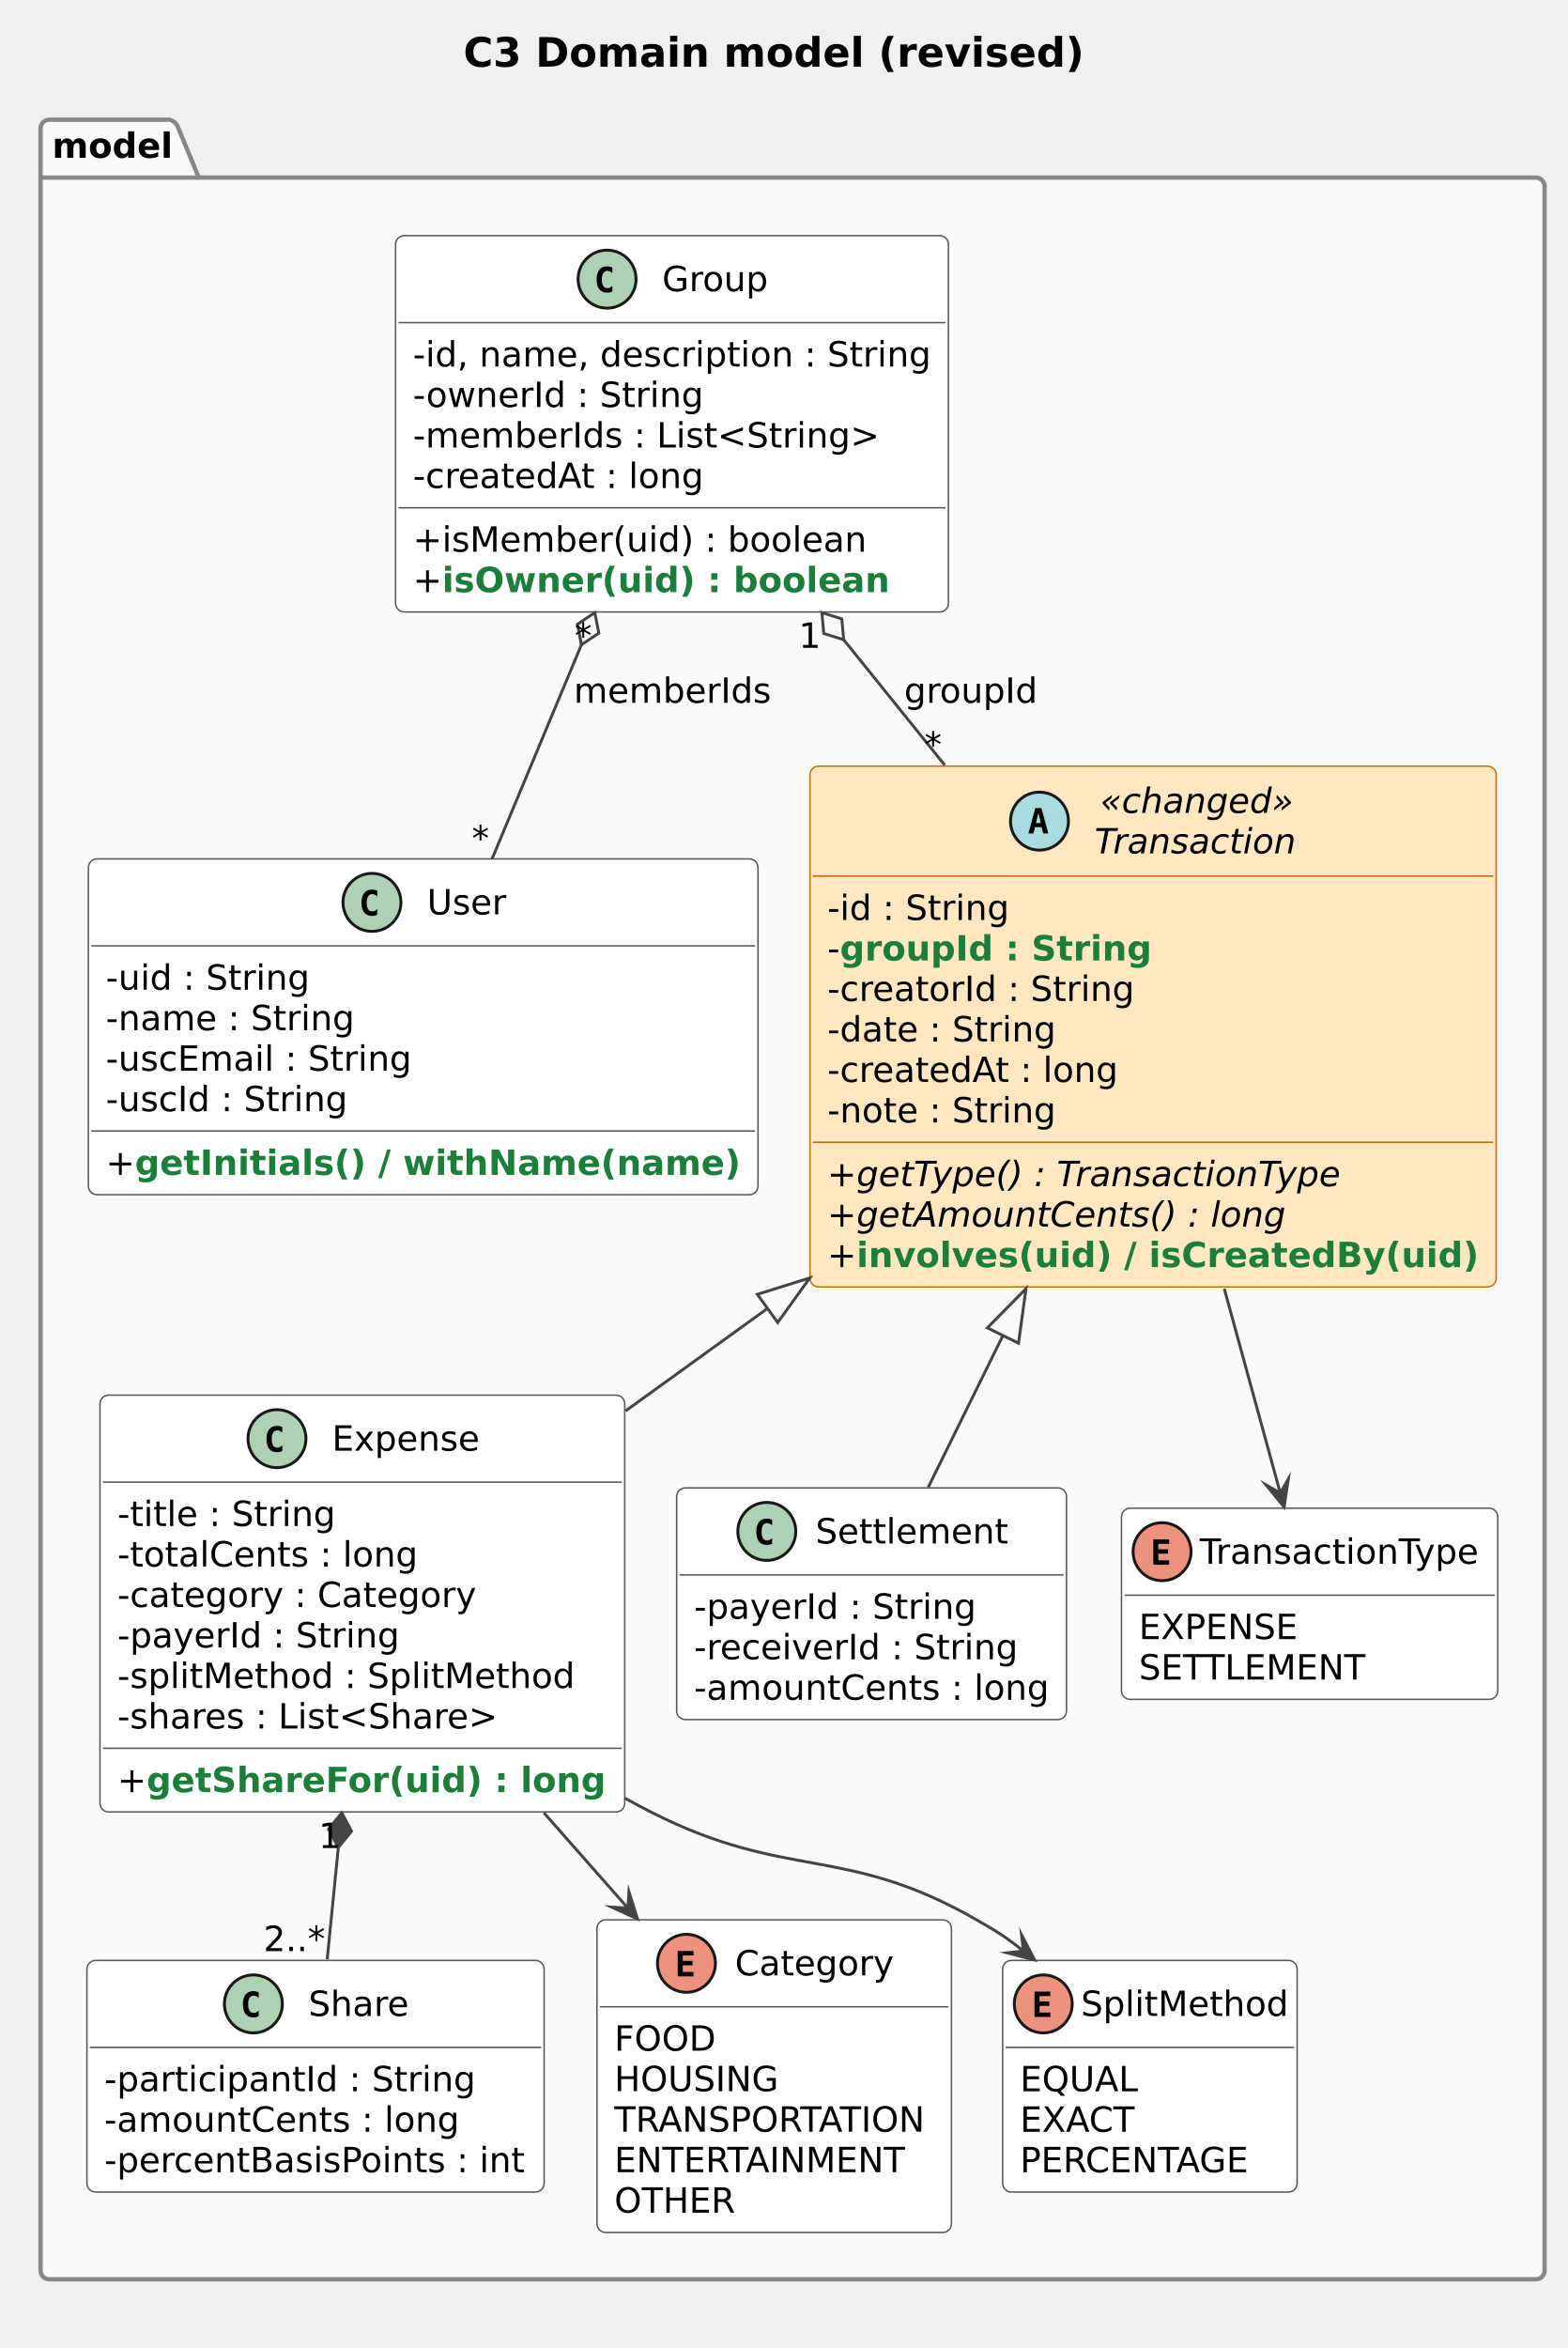
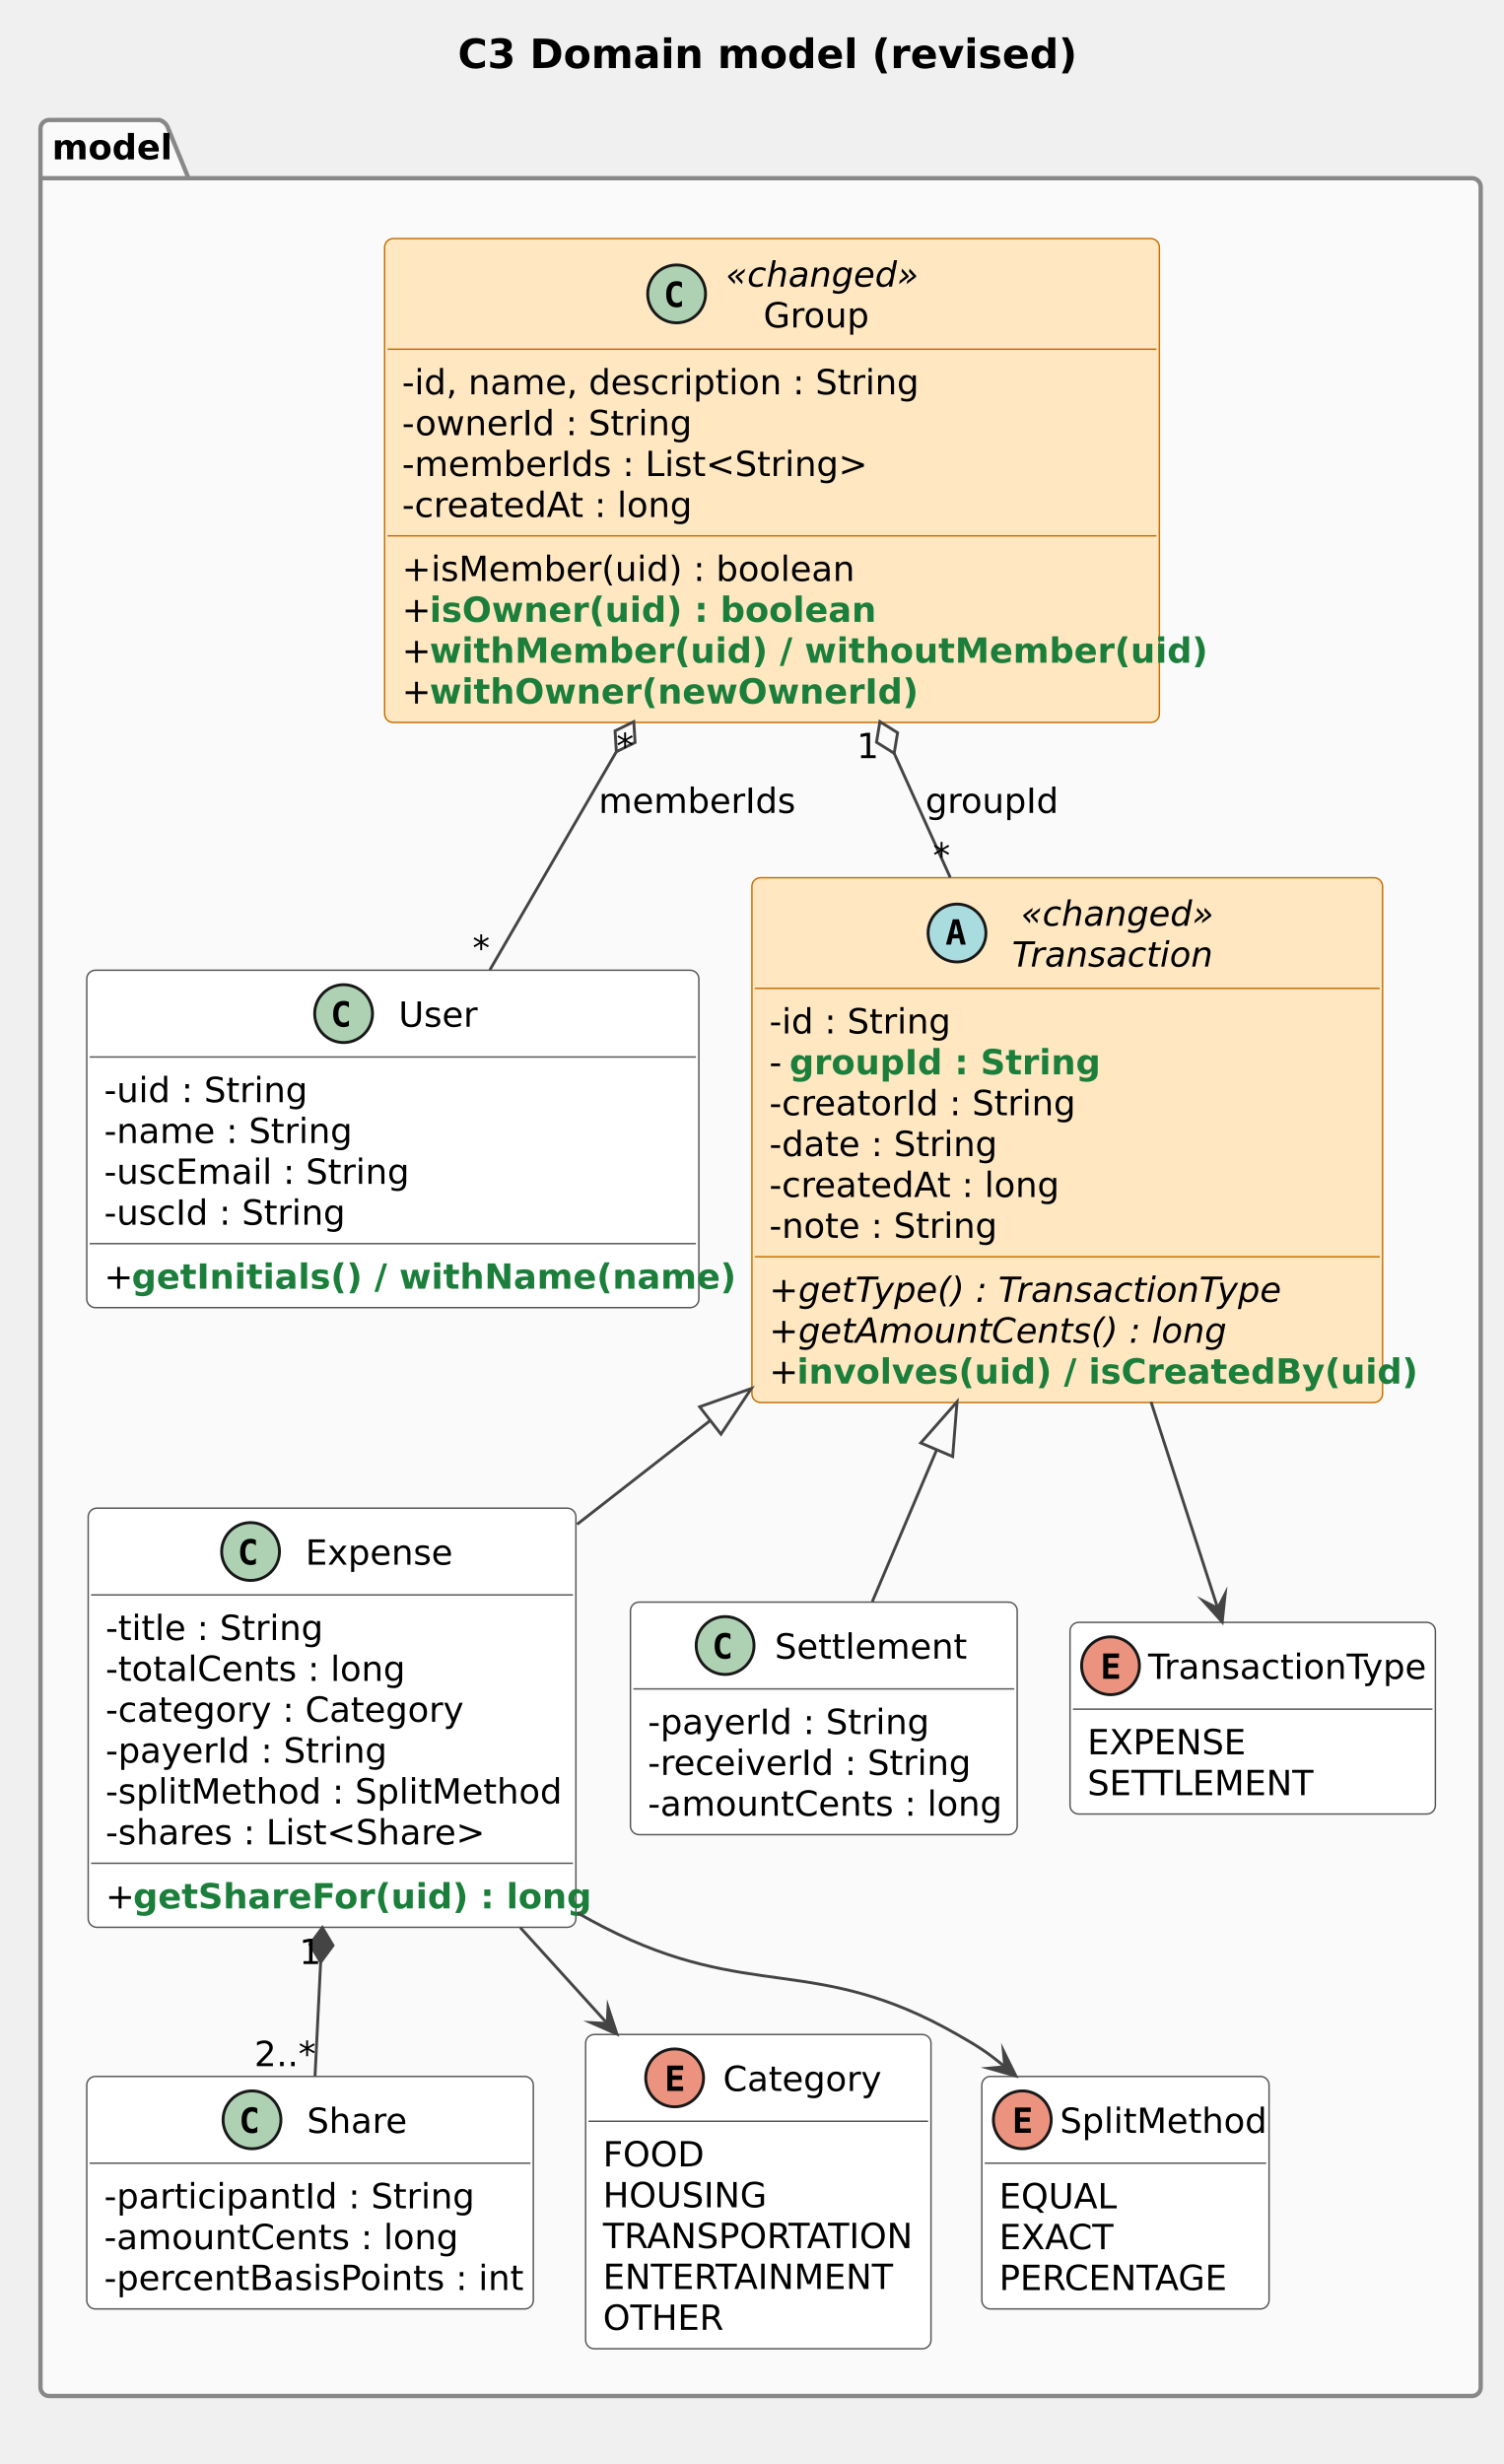
- <svg xmlns="http://www.w3.org/2000/svg" version="1.1" data-diagram-type="CLASS" style="width:541px;height:810px;background:#FFFFFF;" width="541px" height="810px" viewBox="0 0 541 810" zoomAndPan="magnify" preserveAspectRatio="none" contentStyleType="text/css">
+ <svg xmlns="http://www.w3.org/2000/svg" version="1.1" data-diagram-type="CLASS" style="width:520px;height:852px;background:#FFFFFF;" width="520px" height="852px" viewBox="0 0 520 852" zoomAndPan="magnify" preserveAspectRatio="none" contentStyleType="text/css">
  <defs />
  <g font-family="sans-serif" lengthAdjust="spacing">
    <g class="title" data-source-line="5">
-       <text x="159.915" y="22.995" fill="#000" font-size="14" textLength="214.17" font-weight="700" font-family="'DejaVu Sans'">C3 Domain model (revised)</text>
+       <text x="158.302" y="23.535" fill="#000" font-size="14" textLength="196.396" font-weight="700" font-family="'DejaVu Sans'">C3 Domain model (revised)</text>
    </g>
    <g class="cluster" data-qualified-name="model" id="ent0001" data-source-line="7">
-       <path d="M17,41.297 L58.59,41.297 A4.5,4.5 0 0 1 61.59,44.297 L68.59,61.266 L530,61.266 A3,3 0 0 1 533,64.266 L533,783.297 A3,3 0 0 1 530,786.297 L17,786.297 A3,3 0 0 1 14,783.297 L14,44.297 A3,3 0 0 1 17,41.297" style="stroke:#888;stroke-width:1.5;" fill="#FAFAFA" />
-       <line x1="14" y1="61.266" x2="68.59" y2="61.266" style="stroke:#888;stroke-width:1.5;" />
-       <text x="18" y="54.436" fill="#000" font-size="12" textLength="41.59" font-weight="700" font-family="'DejaVu Sans'">model</text>
+       <path d="M17,41.488 L55.186,41.488 A4.5,4.5 0 0 1 58.186,44.488 L65.186,61.621 L509,61.621 A3,3 0 0 1 512,64.621 L512,825.488 A3,3 0 0 1 509,828.488 L17,828.488 A3,3 0 0 1 14,825.488 L14,44.488 A3,3 0 0 1 17,41.488" style="stroke:#888;stroke-width:1.5;" fill="#FAFAFA" />
+       <line x1="14" y1="61.621" x2="65.186" y2="61.621" style="stroke:#888;stroke-width:1.5;" />
+       <text x="18" y="55.09" fill="#000" font-size="12" textLength="38.186" font-weight="700" font-family="'DejaVu Sans'">model</text>
    </g>
    <g class="entity" data-qualified-name="model.User" id="ent0002" data-source-line="8">
-       <rect x="30.5" y="296.297" width="231.064" height="115.844" fill="#FFF" style="stroke:#555;stroke-width:0.5;" rx="3" ry="3" />
-       <ellipse cx="128.356" cy="311.297" rx="10" ry="10" fill="#ADD1B2" style="stroke:#181818;stroke-width:1;" />
-       <path d="M130.185,315.547 Q129.778,315.75 129.325,315.859 Q128.872,315.969 128.388,315.969 Q126.606,315.969 125.669,314.813 Q124.747,313.641 124.747,311.438 Q124.747,309.219 125.669,308.063 Q126.606,306.891 128.388,306.891 Q128.872,306.891 129.325,307 Q129.794,307.094 130.185,307.313 L130.185,309.234 Q129.747,308.828 129.325,308.641 Q128.903,308.438 128.466,308.438 Q127.513,308.438 127.028,309.203 Q126.544,309.953 126.544,311.438 Q126.544,312.906 127.028,313.656 Q127.513,314.406 128.466,314.406 Q128.903,314.406 129.325,314.219 Q129.747,314.031 130.185,313.625 L130.185,315.547 Z " fill="#000" />
-       <text x="147.356" y="315.451" fill="#000" font-size="12" textLength="27.352" font-family="'DejaVu Sans'">User</text>
-       <line x1="31.5" y1="326.297" x2="260.564" y2="326.297" style="stroke:#555;stroke-width:0.5;" />
-       <text x="36.5" y="341.436" fill="#000" font-size="12" textLength="70.371" font-family="'DejaVu Sans'">-uid : String</text>
-       <text x="36.5" y="355.404" fill="#000" font-size="12" textLength="85.846" font-family="'DejaVu Sans'">-name : String</text>
-       <text x="36.5" y="369.373" fill="#000" font-size="12" textLength="105.563" font-family="'DejaVu Sans'">-uscEmail : String</text>
-       <text x="36.5" y="383.342" fill="#000" font-size="12" textLength="83.426" font-family="'DejaVu Sans'">-uscId : String</text>
-       <line x1="31.5" y1="390.172" x2="260.564" y2="390.172" style="stroke:#555;stroke-width:0.5;" />
-       <text x="36.5" y="405.311" fill="#000" font-size="12" font-family="'DejaVu Sans'">+</text>
-       <text x="46.555" y="405.311" fill="#1B7F3B" font-size="12" textLength="209.01" font-weight="700" font-family="'DejaVu Sans'">getInitials() / withName(name)</text>
+       <rect x="30" y="335.488" width="211.652" height="116.664" fill="#FFF" style="stroke:#555;stroke-width:0.5;" rx="3" ry="3" />
+       <ellipse cx="118.813" cy="350.488" rx="10" ry="10" fill="#ADD1B2" style="stroke:#181818;stroke-width:1;" />
+       <path d="M120.646,354.736 Q120.236,354.947 119.785,355.053 Q119.334,355.158 118.836,355.158 Q117.066,355.158 116.135,353.992 Q115.203,352.826 115.203,350.623 Q115.203,348.414 116.135,347.248 Q117.066,346.082 118.836,346.082 Q119.334,346.082 119.791,346.188 Q120.248,346.293 120.646,346.504 L120.646,348.426 Q120.201,348.016 119.782,347.825 Q119.363,347.635 118.918,347.635 Q117.969,347.635 117.485,348.388 Q117.002,349.141 117.002,350.623 Q117.002,352.1 117.485,352.853 Q117.969,353.605 118.918,353.605 Q119.363,353.605 119.782,353.415 Q120.201,353.225 120.646,352.814 Z " fill="#000" />
+       <text x="137.813" y="355.023" fill="#000" font-size="12" textLength="26.027" font-family="'DejaVu Sans'">User</text>
+       <line x1="31" y1="365.488" x2="240.652" y2="365.488" style="stroke:#555;stroke-width:0.5;" />
+       <text x="36" y="381.09" fill="#000" font-size="12" textLength="71.063" font-family="'DejaVu Sans'">-uid : String</text>
+       <text x="36" y="395.223" fill="#000" font-size="12" textLength="84.557" font-family="'DejaVu Sans'">-name : String</text>
+       <text x="36" y="409.355" fill="#000" font-size="12" textLength="103.576" font-family="'DejaVu Sans'">-uscEmail : String</text>
+       <text x="36" y="423.488" fill="#000" font-size="12" textLength="83.314" font-family="'DejaVu Sans'">-uscId : String</text>
+       <line x1="31" y1="430.02" x2="240.652" y2="430.02" style="stroke:#555;stroke-width:0.5;" />
+       <text x="36" y="445.621" fill="#000" font-size="12" font-family="'DejaVu Sans'">+</text>
+       <text x="45.539" y="445.621" fill="#1B7F3B" font-size="12" textLength="190.113" font-weight="700" font-family="'DejaVu Sans'">getInitials() / withName(name)</text>
    </g>
    <g class="entity" data-qualified-name="model.Group" id="ent0003" data-source-line="15">
-       <rect x="136.5" y="81.297" width="190.775" height="129.813" fill="#FFF" style="stroke:#555;stroke-width:0.5;" rx="3" ry="3" />
-       <ellipse cx="209.489" cy="96.297" rx="10" ry="10" fill="#ADD1B2" style="stroke:#181818;stroke-width:1;" />
-       <path d="M211.317,100.547 Q210.911,100.75 210.458,100.859 Q210.005,100.969 209.521,100.969 Q207.739,100.969 206.802,99.813 Q205.88,98.641 205.88,96.438 Q205.88,94.219 206.802,93.063 Q207.739,91.891 209.521,91.891 Q210.005,91.891 210.458,92 Q210.927,92.094 211.317,92.313 L211.317,94.234 Q210.88,93.828 210.458,93.641 Q210.036,93.438 209.599,93.438 Q208.646,93.438 208.161,94.203 Q207.677,94.953 207.677,96.438 Q207.677,97.906 208.161,98.656 Q208.646,99.406 209.599,99.406 Q210.036,99.406 210.458,99.219 Q210.88,99.031 211.317,98.625 L211.317,100.547 Z " fill="#000" />
-       <text x="228.489" y="100.451" fill="#000" font-size="12" textLength="36.797" font-family="'DejaVu Sans'">Group</text>
-       <line x1="137.5" y1="111.297" x2="326.275" y2="111.297" style="stroke:#555;stroke-width:0.5;" />
-       <text x="142.5" y="126.436" fill="#000" font-size="12" textLength="178.775" font-family="'DejaVu Sans'">-id, name, description : String</text>
-       <text x="142.5" y="140.404" fill="#000" font-size="12" textLength="100.049" font-family="'DejaVu Sans'">-ownerId : String</text>
-       <text x="142.5" y="154.373" fill="#000" font-size="12" textLength="161.004" font-family="'DejaVu Sans'">-memberIds : List&lt;String&gt;</text>
-       <text x="142.5" y="168.342" fill="#000" font-size="12" textLength="100.787" font-family="'DejaVu Sans'">-createdAt : long</text>
-       <line x1="137.5" y1="175.172" x2="326.275" y2="175.172" style="stroke:#555;stroke-width:0.5;" />
-       <text x="142.5" y="190.311" fill="#000" font-size="12" textLength="156.568" font-family="'DejaVu Sans'">+isMember(uid) : boolean</text>
-       <text x="142.5" y="204.279" fill="#000" font-size="12" font-family="'DejaVu Sans'">+</text>
-       <text x="152.555" y="204.279" fill="#1B7F3B" font-size="12" textLength="154.482" font-weight="700" font-family="'DejaVu Sans'">isOwner(uid) : boolean</text>
+       <rect x="133" y="82.488" width="267.896" height="167.328" fill="#FFE7C2" style="stroke:#C76E00;stroke-width:0.5;" rx="3" ry="3" />
+       <ellipse cx="233.967" cy="101.621" rx="10" ry="10" fill="#ADD1B2" style="stroke:#181818;stroke-width:1;" />
+       <path d="M235.801,105.869 Q235.391,106.08 234.939,106.186 Q234.488,106.291 233.99,106.291 Q232.221,106.291 231.289,105.125 Q230.357,103.959 230.357,101.756 Q230.357,99.547 231.289,98.381 Q232.221,97.215 233.99,97.215 Q234.488,97.215 234.945,97.32 Q235.402,97.426 235.801,97.637 L235.801,99.559 Q235.355,99.148 234.937,98.958 Q234.518,98.768 234.072,98.768 Q233.123,98.768 232.64,99.521 Q232.156,100.273 232.156,101.756 Q232.156,103.232 232.64,103.985 Q233.123,104.738 234.072,104.738 Q234.518,104.738 234.937,104.548 Q235.355,104.357 235.801,103.947 Z " fill="#000" />
+       <text x="250.967" y="99.09" fill="#000" font-size="12" textLength="61.963" font-style="italic" font-family="'DejaVu Sans'">«changed»</text>
+       <text x="263.972" y="113.223" fill="#000" font-size="12" textLength="35.953" font-family="'DejaVu Sans'">Group</text>
+       <line x1="134" y1="120.754" x2="399.896" y2="120.754" style="stroke:#C76E00;stroke-width:0.5;" />
+       <text x="139" y="136.355" fill="#000" font-size="12" textLength="175.975" font-family="'DejaVu Sans'">-id, name, description : String</text>
+       <text x="139" y="150.488" fill="#000" font-size="12" textLength="99.264" font-family="'DejaVu Sans'">-ownerId : String</text>
+       <text x="139" y="164.621" fill="#000" font-size="12" textLength="157.512" font-family="'DejaVu Sans'">-memberIds : List&lt;String&gt;</text>
+       <text x="139" y="178.754" fill="#000" font-size="12" textLength="99.967" font-family="'DejaVu Sans'">-createdAt : long</text>
+       <line x1="134" y1="185.285" x2="399.896" y2="185.285" style="stroke:#C76E00;stroke-width:0.5;" />
+       <text x="139" y="200.887" fill="#000" font-size="12" textLength="150.686" font-family="'DejaVu Sans'">+isMember(uid) : boolean</text>
+       <text x="139" y="215.02" fill="#000" font-size="12" font-family="'DejaVu Sans'">+</text>
+       <text x="148.539" y="215.02" fill="#1B7F3B" font-size="12" textLength="139.939" font-weight="700" font-family="'DejaVu Sans'">isOwner(uid) : boolean</text>
+       <text x="139" y="229.152" fill="#000" font-size="12" font-family="'DejaVu Sans'">+</text>
+       <text x="148.539" y="229.152" fill="#1B7F3B" font-size="12" textLength="246.357" font-weight="700" font-family="'DejaVu Sans'">withMember(uid) / withoutMember(uid)</text>
+       <text x="139" y="243.285" fill="#000" font-size="12" font-family="'DejaVu Sans'">+</text>
+       <text x="148.539" y="243.285" fill="#1B7F3B" font-size="12" textLength="154.289" font-weight="700" font-family="'DejaVu Sans'">withOwner(newOwnerId)</text>
    </g>
-     <g class="entity" data-qualified-name="model.Transaction" id="ent0004" data-source-line="23">
-       <rect x="279.5" y="264.297" width="236.813" height="179.656" fill="#FFE7C2" style="stroke:#C76E00;stroke-width:0.5;" rx="3" ry="3" />
-       <ellipse cx="358.7" cy="283.266" rx="10" ry="10" fill="#A9DCDF" style="stroke:#181818;stroke-width:1;" />
-       <path d="M358.31,280.344 L357.497,283.922 L359.138,283.922 L358.31,280.344 Z M357.263,278.766 L359.372,278.766 L361.731,287.516 L359.997,287.516 L359.466,285.359 L357.153,285.359 L356.622,287.516 L354.888,287.516 L357.263,278.766 Z " fill="#000" />
-       <text x="379.675" y="280.436" fill="#000" font-size="12" textLength="66.463" font-style="italic" font-family="'DejaVu Sans'">«changed»</text>
-       <text x="377.7" y="294.404" fill="#000" font-size="12" textLength="70.412" font-style="italic" font-family="'DejaVu Sans'">Transaction</text>
-       <line x1="280.5" y1="302.234" x2="515.313" y2="302.234" style="stroke:#C76E00;stroke-width:0.5;" />
-       <text x="285.5" y="317.373" fill="#000" font-size="12" textLength="62.766" font-family="'DejaVu Sans'">-id : String</text>
-       <text x="285.5" y="331.342" fill="#000" font-size="12" font-family="'DejaVu Sans'">-</text>
-       <text x="289.83" y="331.342" fill="#1B7F3B" font-size="12" textLength="107.637" font-weight="700" font-family="'DejaVu Sans'">groupId : String</text>
-       <text x="285.5" y="345.311" fill="#000" font-size="12" textLength="106.219" font-family="'DejaVu Sans'">-creatorId : String</text>
-       <text x="285.5" y="359.279" fill="#000" font-size="12" textLength="78.873" font-family="'DejaVu Sans'">-date : String</text>
-       <text x="285.5" y="373.248" fill="#000" font-size="12" textLength="100.787" font-family="'DejaVu Sans'">-createdAt : long</text>
-       <text x="285.5" y="387.217" fill="#000" font-size="12" textLength="78.85" font-family="'DejaVu Sans'">-note : String</text>
-       <line x1="280.5" y1="394.047" x2="515.313" y2="394.047" style="stroke:#C76E00;stroke-width:0.5;" />
-       <text x="285.5" y="409.186" fill="#000" font-size="12" textLength="180.07" font-style="italic" font-family="'DejaVu Sans'">+getType() : TransactionType</text>
-       <text x="285.5" y="423.154" fill="#000" font-size="12" textLength="158.174" font-style="italic" font-family="'DejaVu Sans'">+getAmountCents() : long</text>
-       <text x="285.5" y="437.123" fill="#000" font-size="12" font-family="'DejaVu Sans'">+</text>
-       <text x="295.555" y="437.123" fill="#1B7F3B" font-size="12" textLength="214.758" font-weight="700" font-family="'DejaVu Sans'">involves(uid) / isCreatedBy(uid)</text>
+     <g class="entity" data-qualified-name="model.Transaction" id="ent0004" data-source-line="25">
+       <rect x="260" y="303.488" width="218.074" height="181.461" fill="#FFE7C2" style="stroke:#C76E00;stroke-width:0.5;" rx="3" ry="3" />
+       <ellipse cx="330.918" cy="322.621" rx="10" ry="10" fill="#A9DCDF" style="stroke:#181818;stroke-width:1;" />
+       <path d="M330.527,319.455 L329.713,323.035 L331.348,323.035 Z M329.473,317.873 L331.588,317.873 L333.949,326.621 L332.221,326.621 L331.682,324.459 L329.367,324.459 L328.84,326.621 L327.111,326.621 Z " fill="#000" />
+       <text x="353.056" y="320.09" fill="#000" font-size="12" textLength="61.963" font-style="italic" font-family="'DejaVu Sans'">«changed»</text>
+       <text x="349.918" y="334.223" fill="#000" font-size="12" textLength="68.238" font-style="italic" font-family="'DejaVu Sans'">Transaction</text>
+       <line x1="261" y1="341.754" x2="477.074" y2="341.754" style="stroke:#C76E00;stroke-width:0.5;" />
+       <text x="266" y="357.355" fill="#000" font-size="12" textLength="63.615" font-family="'DejaVu Sans'">-id : String</text>
+       <text x="266" y="371.488" fill="#000" font-size="12" font-family="'DejaVu Sans'">-</text>
+       <text x="272.943" y="371.488" fill="#1B7F3B" font-size="12" textLength="96.545" font-weight="700" font-family="'DejaVu Sans'">groupId : String</text>
+       <text x="266" y="385.621" fill="#000" font-size="12" textLength="104.742" font-family="'DejaVu Sans'">-creatorId : String</text>
+       <text x="266" y="399.754" fill="#000" font-size="12" textLength="77.947" font-family="'DejaVu Sans'">-date : String</text>
+       <text x="266" y="413.887" fill="#000" font-size="12" textLength="99.967" font-family="'DejaVu Sans'">-createdAt : long</text>
+       <text x="266" y="428.02" fill="#000" font-size="12" textLength="78.586" font-family="'DejaVu Sans'">-note : String</text>
+       <line x1="261" y1="434.551" x2="477.074" y2="434.551" style="stroke:#C76E00;stroke-width:0.5;" />
+       <text x="266" y="450.152" fill="#000" font-size="12" textLength="171.82" font-style="italic" font-family="'DejaVu Sans'">+getType() : TransactionType</text>
+       <text x="266" y="464.285" fill="#000" font-size="12" textLength="152.438" font-style="italic" font-family="'DejaVu Sans'">+getAmountCents() : long</text>
+       <text x="266" y="478.418" fill="#000" font-size="12" font-family="'DejaVu Sans'">+</text>
+       <text x="275.539" y="478.418" fill="#1B7F3B" font-size="12" textLength="196.535" font-weight="700" font-family="'DejaVu Sans'">involves(uid) / isCreatedBy(uid)</text>
    </g>
-     <g class="entity" data-qualified-name="model.Expense" id="ent0005" data-source-line="34">
-       <rect x="34.5" y="481.297" width="181.078" height="143.781" fill="#FFF" style="stroke:#555;stroke-width:0.5;" rx="3" ry="3" />
-       <ellipse cx="95.577" cy="496.297" rx="10" ry="10" fill="#ADD1B2" style="stroke:#181818;stroke-width:1;" />
-       <path d="M97.405,500.547 Q96.999,500.75 96.546,500.859 Q96.093,500.969 95.608,500.969 Q93.827,500.969 92.89,499.813 Q91.968,498.641 91.968,496.438 Q91.968,494.219 92.89,493.063 Q93.827,491.891 95.608,491.891 Q96.093,491.891 96.546,492 Q97.015,492.094 97.405,492.313 L97.405,494.234 Q96.968,493.828 96.546,493.641 Q96.124,493.438 95.687,493.438 Q94.733,493.438 94.249,494.203 Q93.765,494.953 93.765,496.438 Q93.765,497.906 94.249,498.656 Q94.733,499.406 95.687,499.406 Q96.124,499.406 96.546,499.219 Q96.968,499.031 97.405,498.625 L97.405,500.547 Z " fill="#000" />
-       <text x="114.577" y="500.451" fill="#000" font-size="12" textLength="50.924" font-family="'DejaVu Sans'">Expense</text>
-       <line x1="35.5" y1="511.297" x2="214.578" y2="511.297" style="stroke:#555;stroke-width:0.5;" />
-       <text x="40.5" y="526.436" fill="#000" font-size="12" textLength="75.275" font-family="'DejaVu Sans'">-title : String</text>
-       <text x="40.5" y="540.404" fill="#000" font-size="12" textLength="103.664" font-family="'DejaVu Sans'">-totalCents : long</text>
-       <text x="40.5" y="554.373" fill="#000" font-size="12" textLength="123.85" font-family="'DejaVu Sans'">-category : Category</text>
-       <text x="40.5" y="568.342" fill="#000" font-size="12" textLength="97.359" font-family="'DejaVu Sans'">-payerId : String</text>
-       <text x="40.5" y="582.311" fill="#000" font-size="12" textLength="157.863" font-family="'DejaVu Sans'">-splitMethod : SplitMethod</text>
-       <text x="40.5" y="596.279" fill="#000" font-size="12" textLength="131.76" font-family="'DejaVu Sans'">-shares : List&lt;Share&gt;</text>
-       <line x1="35.5" y1="603.109" x2="214.578" y2="603.109" style="stroke:#555;stroke-width:0.5;" />
-       <text x="40.5" y="618.248" fill="#000" font-size="12" font-family="'DejaVu Sans'">+</text>
-       <text x="50.555" y="618.248" fill="#1B7F3B" font-size="12" textLength="159.023" font-weight="700" font-family="'DejaVu Sans'">getShareFor(uid) : long</text>
+     <g class="entity" data-qualified-name="model.Expense" id="ent0005" data-source-line="36">
+       <rect x="30.5" y="521.488" width="168.633" height="144.93" fill="#FFF" style="stroke:#555;stroke-width:0.5;" rx="3" ry="3" />
+       <ellipse cx="86.641" cy="536.488" rx="10" ry="10" fill="#ADD1B2" style="stroke:#181818;stroke-width:1;" />
+       <path d="M88.475,540.736 Q88.064,540.947 87.613,541.053 Q87.162,541.158 86.664,541.158 Q84.895,541.158 83.963,539.992 Q83.031,538.826 83.031,536.623 Q83.031,534.414 83.963,533.248 Q84.895,532.082 86.664,532.082 Q87.162,532.082 87.619,532.188 Q88.076,532.293 88.475,532.504 L88.475,534.426 Q88.029,534.016 87.61,533.825 Q87.191,533.635 86.746,533.635 Q85.797,533.635 85.313,534.388 Q84.83,535.141 84.83,536.623 Q84.83,538.1 85.313,538.853 Q85.797,539.605 86.746,539.605 Q87.191,539.605 87.61,539.415 Q88.029,539.225 88.475,538.814 Z " fill="#000" />
+       <text x="105.641" y="541.023" fill="#000" font-size="12" textLength="48.352" font-family="'DejaVu Sans'">Expense</text>
+       <line x1="31.5" y1="551.488" x2="198.133" y2="551.488" style="stroke:#555;stroke-width:0.5;" />
+       <text x="36.5" y="567.09" fill="#000" font-size="12" textLength="75.193" font-family="'DejaVu Sans'">-title : String</text>
+       <text x="36.5" y="581.223" fill="#000" font-size="12" textLength="103.588" font-family="'DejaVu Sans'">-totalCents : long</text>
+       <text x="36.5" y="595.355" fill="#000" font-size="12" textLength="120.451" font-family="'DejaVu Sans'">-category : Category</text>
+       <text x="36.5" y="609.488" fill="#000" font-size="12" textLength="95.648" font-family="'DejaVu Sans'">-payerId : String</text>
+       <text x="36.5" y="623.621" fill="#000" font-size="12" textLength="156.633" font-family="'DejaVu Sans'">-splitMethod : SplitMethod</text>
+       <text x="36.5" y="637.754" fill="#000" font-size="12" textLength="127.922" font-family="'DejaVu Sans'">-shares : List&lt;Share&gt;</text>
+       <line x1="31.5" y1="644.285" x2="198.133" y2="644.285" style="stroke:#555;stroke-width:0.5;" />
+       <text x="36.5" y="659.887" fill="#000" font-size="12" font-family="'DejaVu Sans'">+</text>
+       <text x="46.039" y="659.887" fill="#1B7F3B" font-size="12" textLength="140.965" font-weight="700" font-family="'DejaVu Sans'">getShareFor(uid) : long</text>
    </g>
-     <g class="entity" data-qualified-name="model.Settlement" id="ent0006" data-source-line="43">
-       <rect x="233.5" y="513.297" width="134.525" height="79.906" fill="#FFF" style="stroke:#555;stroke-width:0.5;" rx="3" ry="3" />
-       <ellipse cx="264.607" cy="528.297" rx="10" ry="10" fill="#ADD1B2" style="stroke:#181818;stroke-width:1;" />
-       <path d="M266.435,532.547 Q266.029,532.75 265.576,532.859 Q265.123,532.969 264.638,532.969 Q262.857,532.969 261.92,531.813 Q260.998,530.641 260.998,528.438 Q260.998,526.219 261.92,525.063 Q262.857,523.891 264.638,523.891 Q265.123,523.891 265.576,524 Q266.045,524.094 266.435,524.313 L266.435,526.234 Q265.998,525.828 265.576,525.641 Q265.154,525.438 264.716,525.438 Q263.763,525.438 263.279,526.203 Q262.795,526.953 262.795,528.438 Q262.795,529.906 263.279,530.656 Q263.763,531.406 264.716,531.406 Q265.154,531.406 265.576,531.219 Q265.998,531.031 266.435,530.625 L266.435,532.547 Z " fill="#000" />
-       <text x="281.409" y="532.451" fill="#000" font-size="12" textLength="66.51" font-family="'DejaVu Sans'">Settlement</text>
-       <line x1="234.5" y1="543.297" x2="367.025" y2="543.297" style="stroke:#555;stroke-width:0.5;" />
-       <text x="239.5" y="558.436" fill="#000" font-size="12" textLength="97.359" font-family="'DejaVu Sans'">-payerId : String</text>
-       <text x="239.5" y="572.404" fill="#000" font-size="12" textLength="112.02" font-family="'DejaVu Sans'">-receiverId : String</text>
-       <text x="239.5" y="586.373" fill="#000" font-size="12" textLength="122.525" font-family="'DejaVu Sans'">-amountCents : long</text>
+     <g class="entity" data-qualified-name="model.Settlement" id="ent0006" data-source-line="45">
+       <rect x="218" y="553.988" width="133.729" height="80.398" fill="#FFF" style="stroke:#555;stroke-width:0.5;" rx="3" ry="3" />
+       <ellipse cx="250.731" cy="568.988" rx="10" ry="10" fill="#ADD1B2" style="stroke:#181818;stroke-width:1;" />
+       <path d="M252.565,573.236 Q252.155,573.447 251.704,573.553 Q251.253,573.658 250.755,573.658 Q248.985,573.658 248.054,572.492 Q247.122,571.326 247.122,569.123 Q247.122,566.914 248.054,565.748 Q248.985,564.582 250.755,564.582 Q251.253,564.582 251.71,564.688 Q252.167,564.793 252.565,565.004 L252.565,566.926 Q252.12,566.516 251.701,566.325 Q251.282,566.135 250.837,566.135 Q249.888,566.135 249.404,566.888 Q248.921,567.641 248.921,569.123 Q248.921,570.6 249.404,571.353 Q249.888,572.105 250.837,572.105 Q251.282,572.105 251.701,571.915 Q252.12,571.725 252.565,571.314 Z " fill="#000" />
+       <text x="267.894" y="573.523" fill="#000" font-size="12" textLength="62.104" font-family="'DejaVu Sans'">Settlement</text>
+       <line x1="219" y1="583.988" x2="350.729" y2="583.988" style="stroke:#555;stroke-width:0.5;" />
+       <text x="224" y="599.59" fill="#000" font-size="12" textLength="95.648" font-family="'DejaVu Sans'">-payerId : String</text>
+       <text x="224" y="613.723" fill="#000" font-size="12" textLength="109.307" font-family="'DejaVu Sans'">-receiverId : String</text>
+       <text x="224" y="627.855" fill="#000" font-size="12" textLength="121.729" font-family="'DejaVu Sans'">-amountCents : long</text>
    </g>
-     <g class="entity" data-qualified-name="model.Share" id="ent0007" data-source-line="48">
-       <rect x="30" y="676.297" width="157.77" height="79.906" fill="#FFF" style="stroke:#555;stroke-width:0.5;" rx="3" ry="3" />
-       <ellipse cx="87.438" cy="691.297" rx="10" ry="10" fill="#ADD1B2" style="stroke:#181818;stroke-width:1;" />
-       <path d="M89.267,695.547 Q88.86,695.75 88.407,695.859 Q87.954,695.969 87.47,695.969 Q85.688,695.969 84.751,694.813 Q83.829,693.641 83.829,691.438 Q83.829,689.219 84.751,688.063 Q85.688,686.891 87.47,686.891 Q87.954,686.891 88.407,687 Q88.876,687.094 89.267,687.313 L89.267,689.234 Q88.829,688.828 88.407,688.641 Q87.985,688.438 87.548,688.438 Q86.595,688.438 86.11,689.203 Q85.626,689.953 85.626,691.438 Q85.626,692.906 86.11,693.656 Q86.595,694.406 87.548,694.406 Q87.985,694.406 88.407,694.219 Q88.829,694.031 89.267,693.625 L89.267,695.547 Z " fill="#000" />
-       <text x="106.438" y="695.451" fill="#000" font-size="12" textLength="34.893" font-family="'DejaVu Sans'">Share</text>
-       <line x1="31" y1="706.297" x2="186.77" y2="706.297" style="stroke:#555;stroke-width:0.5;" />
-       <text x="36" y="721.436" fill="#000" font-size="12" textLength="128.127" font-family="'DejaVu Sans'">-participantId : String</text>
-       <text x="36" y="735.404" fill="#000" font-size="12" textLength="122.525" font-family="'DejaVu Sans'">-amountCents : long</text>
-       <text x="36" y="749.373" fill="#000" font-size="12" textLength="145.77" font-family="'DejaVu Sans'">-percentBasisPoints : int</text>
+     <g class="entity" data-qualified-name="model.Share" id="ent0007" data-source-line="50">
+       <rect x="30" y="717.988" width="154.412" height="80.398" fill="#FFF" style="stroke:#555;stroke-width:0.5;" rx="3" ry="3" />
+       <ellipse cx="87.14" cy="732.988" rx="10" ry="10" fill="#ADD1B2" style="stroke:#181818;stroke-width:1;" />
+       <path d="M88.974,737.236 Q88.563,737.447 88.112,737.553 Q87.661,737.658 87.163,737.658 Q85.394,737.658 84.462,736.492 Q83.53,735.326 83.53,733.123 Q83.53,730.914 84.462,729.748 Q85.394,728.582 87.163,728.582 Q87.661,728.582 88.118,728.688 Q88.575,728.793 88.974,729.004 L88.974,730.926 Q88.528,730.516 88.109,730.325 Q87.69,730.135 87.245,730.135 Q86.296,730.135 85.813,730.888 Q85.329,731.641 85.329,733.123 Q85.329,734.6 85.813,735.353 Q86.296,736.105 87.245,736.105 Q87.69,736.105 88.109,735.915 Q88.528,735.725 88.974,735.314 Z " fill="#000" />
+       <text x="106.14" y="737.523" fill="#000" font-size="12" textLength="32.133" font-family="'DejaVu Sans'">Share</text>
+       <line x1="31" y1="747.988" x2="183.412" y2="747.988" style="stroke:#555;stroke-width:0.5;" />
+       <text x="36" y="763.59" fill="#000" font-size="12" textLength="126.381" font-family="'DejaVu Sans'">-participantId : String</text>
+       <text x="36" y="777.723" fill="#000" font-size="12" textLength="121.729" font-family="'DejaVu Sans'">-amountCents : long</text>
+       <text x="36" y="791.855" fill="#000" font-size="12" textLength="142.412" font-family="'DejaVu Sans'">-percentBasisPoints : int</text>
    </g>
-     <g class="entity" data-qualified-name="model.Category" id="ent0008" data-source-line="53">
-       <rect x="206" y="662.297" width="122.32" height="107.844" fill="#FFF" style="stroke:#555;stroke-width:0.5;" rx="3" ry="3" />
-       <ellipse cx="236.878" cy="677.297" rx="10" ry="10" fill="#EB937F" style="stroke:#181818;stroke-width:1;" />
-       <path d="M239.315,681.797 L233.862,681.797 L233.862,673.047 L239.315,673.047 L239.315,674.578 L235.596,674.578 L235.596,676.453 L238.956,676.453 L238.956,677.984 L235.596,677.984 L235.596,680.266 L239.315,680.266 L239.315,681.797 Z " fill="#000" />
-       <text x="253.628" y="681.451" fill="#000" font-size="12" textLength="54.814" font-family="'DejaVu Sans'">Category</text>
-       <line x1="207" y1="692.297" x2="327.32" y2="692.297" style="stroke:#555;stroke-width:0.5;" />
-       <text x="212" y="707.436" fill="#000" font-size="12" textLength="35.033" font-family="'DejaVu Sans'">FOOD</text>
-       <text x="212" y="721.404" fill="#000" font-size="12" textLength="56.684" font-family="'DejaVu Sans'">HOUSING</text>
-       <text x="212" y="735.373" fill="#000" font-size="12" textLength="110.32" font-family="'DejaVu Sans'">TRANSPORTATION</text>
-       <text x="212" y="749.342" fill="#000" font-size="12" textLength="102.105" font-family="'DejaVu Sans'">ENTERTAINMENT</text>
-       <text x="212" y="763.311" fill="#000" font-size="12" textLength="41.719" font-family="'DejaVu Sans'">OTHER</text>
+     <g class="entity" data-qualified-name="model.Category" id="ent0008" data-source-line="55">
+       <rect x="202.5" y="703.488" width="119.426" height="108.664" fill="#FFF" style="stroke:#555;stroke-width:0.5;" rx="3" ry="3" />
+       <ellipse cx="233.28" cy="718.488" rx="10" ry="10" fill="#EB937F" style="stroke:#181818;stroke-width:1;" />
+       <path d="M236.214,722.988 L230.764,722.988 L230.764,714.24 L236.214,714.24 L236.214,715.764 L232.493,715.764 L232.493,717.65 L235.862,717.65 L235.862,719.174 L232.493,719.174 L232.493,721.465 L236.214,721.465 Z " fill="#000" />
+       <text x="250.009" y="723.023" fill="#000" font-size="12" textLength="52.137" font-family="'DejaVu Sans'">Category</text>
+       <line x1="203.5" y1="733.488" x2="320.926" y2="733.488" style="stroke:#555;stroke-width:0.5;" />
+       <text x="208.5" y="749.09" fill="#000" font-size="12" textLength="34.066" font-family="'DejaVu Sans'">FOOD</text>
+       <text x="208.5" y="763.223" fill="#000" font-size="12" textLength="53.912" font-family="'DejaVu Sans'">HOUSING</text>
+       <text x="208.5" y="777.355" fill="#000" font-size="12" textLength="107.426" font-family="'DejaVu Sans'">TRANSPORTATION</text>
+       <text x="208.5" y="791.488" fill="#000" font-size="12" textLength="98.531" font-family="'DejaVu Sans'">ENTERTAINMENT</text>
+       <text x="208.5" y="805.621" fill="#000" font-size="12" textLength="39.82" font-family="'DejaVu Sans'">OTHER</text>
    </g>
-     <g class="entity" data-qualified-name="model.SplitMethod" id="ent0009" data-source-line="60">
-       <rect x="346" y="676.297" width="101.613" height="79.906" fill="#FFF" style="stroke:#555;stroke-width:0.5;" rx="3" ry="3" />
-       <ellipse cx="360" cy="691.297" rx="10" ry="10" fill="#EB937F" style="stroke:#181818;stroke-width:1;" />
-       <path d="M362.438,695.797 L356.984,695.797 L356.984,687.047 L362.438,687.047 L362.438,688.578 L358.719,688.578 L358.719,690.453 L362.078,690.453 L362.078,691.984 L358.719,691.984 L358.719,694.266 L362.438,694.266 L362.438,695.797 Z " fill="#000" />
-       <text x="373" y="695.451" fill="#000" font-size="12" textLength="71.613" font-family="'DejaVu Sans'">SplitMethod</text>
-       <line x1="347" y1="706.297" x2="446.613" y2="706.297" style="stroke:#555;stroke-width:0.5;" />
-       <text x="352" y="721.436" fill="#000" font-size="12" textLength="40.705" font-family="'DejaVu Sans'">EQUAL</text>
-       <text x="352" y="735.404" fill="#000" font-size="12" textLength="39.721" font-family="'DejaVu Sans'">EXACT</text>
-       <text x="352" y="749.373" fill="#000" font-size="12" textLength="80.514" font-family="'DejaVu Sans'">PERCENTAGE</text>
+     <g class="entity" data-qualified-name="model.SplitMethod" id="ent0009" data-source-line="62">
+       <rect x="339.5" y="717.988" width="99.322" height="80.398" fill="#FFF" style="stroke:#555;stroke-width:0.5;" rx="3" ry="3" />
+       <ellipse cx="353.5" cy="732.988" rx="10" ry="10" fill="#EB937F" style="stroke:#181818;stroke-width:1;" />
+       <path d="M356.434,737.488 L350.984,737.488 L350.984,728.74 L356.434,728.74 L356.434,730.264 L352.713,730.264 L352.713,732.15 L356.082,732.15 L356.082,733.674 L352.713,733.674 L352.713,735.965 L356.434,735.965 Z " fill="#000" />
+       <text x="366.5" y="737.523" fill="#000" font-size="12" textLength="69.322" font-family="'DejaVu Sans'">SplitMethod</text>
+       <line x1="340.5" y1="747.988" x2="437.822" y2="747.988" style="stroke:#555;stroke-width:0.5;" />
+       <text x="345.5" y="763.59" fill="#000" font-size="12" textLength="38.818" font-family="'DejaVu Sans'">EQUAL</text>
+       <text x="345.5" y="777.723" fill="#000" font-size="12" textLength="38.186" font-family="'DejaVu Sans'">EXACT</text>
+       <text x="345.5" y="791.855" fill="#000" font-size="12" textLength="75.439" font-family="'DejaVu Sans'">PERCENTAGE</text>
    </g>
-     <g class="entity" data-qualified-name="model.TransactionType" id="ent0010" data-source-line="65">
-       <rect x="387" y="520.297" width="129.844" height="65.938" fill="#FFF" style="stroke:#555;stroke-width:0.5;" rx="3" ry="3" />
-       <ellipse cx="401" cy="535.297" rx="10" ry="10" fill="#EB937F" style="stroke:#181818;stroke-width:1;" />
-       <path d="M403.438,539.797 L397.984,539.797 L397.984,531.047 L403.438,531.047 L403.438,532.578 L399.719,532.578 L399.719,534.453 L403.078,534.453 L403.078,535.984 L399.719,535.984 L399.719,538.266 L403.438,538.266 L403.438,539.797 Z " fill="#000" />
-       <text x="414" y="539.451" fill="#000" font-size="12" textLength="99.844" font-family="'DejaVu Sans'">TransactionType</text>
-       <line x1="388" y1="550.297" x2="515.844" y2="550.297" style="stroke:#555;stroke-width:0.5;" />
-       <text x="393" y="565.436" fill="#000" font-size="12" textLength="54.797" font-family="'DejaVu Sans'">EXPENSE</text>
-       <text x="393" y="579.404" fill="#000" font-size="12" textLength="78.369" font-family="'DejaVu Sans'">SETTLEMENT</text>
+     <g class="entity" data-qualified-name="model.TransactionType" id="ent0010" data-source-line="67">
+       <rect x="370" y="560.988" width="126.334" height="66.266" fill="#FFF" style="stroke:#555;stroke-width:0.5;" rx="3" ry="3" />
+       <ellipse cx="384" cy="575.988" rx="10" ry="10" fill="#EB937F" style="stroke:#181818;stroke-width:1;" />
+       <path d="M386.934,580.488 L381.484,580.488 L381.484,571.74 L386.934,571.74 L386.934,573.264 L383.213,573.264 L383.213,575.15 L386.582,575.15 L386.582,576.674 L383.213,576.674 L383.213,578.965 L386.934,578.965 Z " fill="#000" />
+       <text x="397" y="580.523" fill="#000" font-size="12" textLength="96.334" font-family="'DejaVu Sans'">TransactionType</text>
+       <line x1="371" y1="590.988" x2="495.334" y2="590.988" style="stroke:#555;stroke-width:0.5;" />
+       <text x="376" y="606.59" fill="#000" font-size="12" textLength="48.984" font-family="'DejaVu Sans'">EXPENSE</text>
+       <text x="376" y="620.723" fill="#000" font-size="12" textLength="74.338" font-family="'DejaVu Sans'">SETTLEMENT</text>
    </g>
    <g class="link" data-entity-1="ent0004" data-entity-2="ent0005" id="lnk11" data-link-type="extension">
-       <polygon points="279.449,440.844,261.342,446.512,268.364,456.243,279.449,440.844" fill="none" style="stroke:#444;stroke-width:1;stroke-linejoin:miter;stroke-miterlimit:10;" />
-       <path d="M264.853,451.377 C243.556,466.745 236.263,472.008 215.902,486.701" style="stroke:#444;stroke-width:1;" fill="none" />
+       <polygon points="259.807,480.107,241.922,486.441,249.3,495.906,259.807,480.107" fill="none" style="stroke:#444;stroke-width:1;stroke-linejoin:miter;stroke-miterlimit:10;" />
+       <path d="M245.611,491.174 C225.442,506.896 218.858,512.028 199.556,527.074" style="stroke:#444;stroke-width:1;" fill="none" />
    </g>
    <g class="link" data-entity-1="ent0004" data-entity-2="ent0006" id="lnk12" data-link-type="extension">
-       <polygon points="354.041,444.575,340.707,458.073,351.472,463.374,354.041,444.575" fill="none" style="stroke:#444;stroke-width:1;stroke-linejoin:miter;stroke-miterlimit:10;" />
-       <path d="M346.09,460.723 C334.26,484.749 330.018,493.364 320.309,513.082" style="stroke:#444;stroke-width:1;" fill="none" />
+       <polygon points="330.932,484.719,318.379,498.946,329.426,503.633,330.932,484.719" fill="none" style="stroke:#444;stroke-width:1;stroke-linejoin:miter;stroke-miterlimit:10;" />
+       <path d="M323.902,501.29 C313.615,525.54 310.039,533.968 301.615,553.826" style="stroke:#444;stroke-width:1;" fill="none" />
    </g>
    <g class="link" data-entity-1="ent0005" data-entity-2="ent0007" id="lnk13" data-link-type="composition">
-       <polygon points="117.936,625.382,113.362,630.957,116.749,637.324,121.323,631.749,117.936,625.382" fill="#444" style="stroke:#444;stroke-width:1;stroke-linejoin:miter;stroke-miterlimit:10;" />
-       <path d="M116.749,637.324 C115.024,654.677 114.428,660.68 112.912,675.931" style="stroke:#444;stroke-width:1;" fill="none" />
-       <text x="90.912" y="673.07" fill="#000" font-size="12" textLength="21.264" font-family="'DejaVu Sans'">2..*</text>
-       <text x="109.936" y="637.521" fill="#000" font-size="12" font-family="'DejaVu Sans'">1</text>
+       <polygon points="111.468,666.515,107.177,672.311,110.876,678.501,115.167,672.705,111.468,666.515" fill="#444" style="stroke:#444;stroke-width:1;stroke-linejoin:miter;stroke-miterlimit:10;" />
+       <path d="M110.876,678.501 C110.005,696.131 109.697,702.383 108.934,717.824" style="stroke:#444;stroke-width:1;" fill="none" />
+       <text x="87.934" y="714.426" fill="#000" font-size="12" textLength="20.965" font-family="'DejaVu Sans'">2..*</text>
+       <text x="103.468" y="679.117" fill="#000" font-size="12" font-family="'DejaVu Sans'">1</text>
    </g>
    <g class="link" data-entity-1="ent0005" data-entity-2="ent0008" id="lnk14" data-link-type="dependency">
-       <polygon points="219.993,662.001,217.04,652.605,216.686,658.251,211.04,657.897,219.993,662.001" fill="#444" style="stroke:#444;stroke-width:1;stroke-linejoin:miter;stroke-miterlimit:10;" />
-       <path d="M187.697,625.382 C198.544,637.681 206.346,646.527 216.686,658.251" style="stroke:#444;stroke-width:1;" fill="none" />
+       <polygon points="213.338,703.361,210.253,694.008,209.978,699.658,204.328,699.384,213.338,703.361" fill="#444" style="stroke:#444;stroke-width:1;stroke-linejoin:miter;stroke-miterlimit:10;" />
+       <path d="M179.904,666.515 C191.133,678.89 199.274,687.862 209.978,699.658" style="stroke:#444;stroke-width:1;" fill="none" />
    </g>
    <g class="link" data-entity-1="ent0005" data-entity-2="ent0009" id="lnk15" data-link-type="dependency">
-       <polygon points="357.053,676.161,352.511,667.422,353.144,673.043,347.523,673.676,357.053,676.161" fill="#444" style="stroke:#444;stroke-width:1;stroke-linejoin:miter;stroke-miterlimit:10;" />
-       <path d="M215.575,620.287 C218.719,622.035 221.865,623.711 225,625.297 C271.781,648.956 291.54,636.189 337,662.297 C343.87,666.242 346.746,667.94 353.144,673.043" style="stroke:#444;stroke-width:1;" fill="none" />
+       <polygon points="351.285,717.835,346.921,709.006,347.44,714.639,341.807,715.157,351.285,717.835" fill="#444" style="stroke:#444;stroke-width:1;stroke-linejoin:miter;stroke-miterlimit:10;" />
+       <path d="M199.695,661.437 C202.79,663.212 205.896,664.902 209,666.488 C259.456,692.269 281.822,675.346 331,703.488 C338.015,707.503 341.033,709.312 347.44,714.639" style="stroke:#444;stroke-width:1;" fill="none" />
    </g>
    <g class="link" data-entity-1="ent0004" data-entity-2="ent0010" id="lnk16" data-link-type="dependency">
-       <polygon points="443.113,519.877,444.592,510.139,441.791,515.055,436.876,512.254,443.113,519.877" fill="#444" style="stroke:#444;stroke-width:1;stroke-linejoin:miter;stroke-miterlimit:10;" />
-       <path d="M422.472,444.575 C429.839,471.451 436.138,494.429 441.791,515.055" style="stroke:#444;stroke-width:1;" fill="none" />
+       <polygon points="422.619,560.873,423.657,551.079,421.082,556.116,416.045,553.54,422.619,560.873" fill="#444" style="stroke:#444;stroke-width:1;stroke-linejoin:miter;stroke-miterlimit:10;" />
+       <path d="M398.004,484.719 C406.801,511.936 414.366,535.339 421.082,556.116" style="stroke:#444;stroke-width:1;" fill="none" />
    </g>
    <g class="link" data-entity-1="ent0003" data-entity-2="ent0004" id="lnk17" data-link-type="aggregation">
-       <polygon points="283.613,211.347,284.264,218.529,291.143,220.691,290.493,213.509,283.613,211.347" fill="none" style="stroke:#444;stroke-width:1;stroke-linejoin:miter;stroke-miterlimit:10;" />
-       <path d="M291.143,220.691 C304.563,237.345 311.737,246.247 325.999,263.946" style="stroke:#444;stroke-width:1;" fill="none" />
-       <text x="312" y="242.436" fill="#000" font-size="12" textLength="46.271" font-family="'DejaVu Sans'">groupId</text>
-       <text x="318.999" y="261.085" fill="#000" font-size="12" font-family="'DejaVu Sans'">*</text>
-       <text x="275.613" y="223.486" fill="#000" font-size="12" font-family="'DejaVu Sans'">1</text>
+       <polygon points="304.257,249.539,303.08,256.653,309.194,260.476,310.371,253.362,304.257,249.539" fill="none" style="stroke:#444;stroke-width:1;stroke-linejoin:miter;stroke-miterlimit:10;" />
+       <path d="M309.194,260.476 C317.104,278.003 320.555,285.649 328.577,303.423" style="stroke:#444;stroke-width:1;" fill="none" />
+       <text x="320" y="281.09" fill="#000" font-size="12" textLength="45.773" font-family="'DejaVu Sans'">groupId</text>
+       <text x="322.577" y="300.025" fill="#000" font-size="12" font-family="'DejaVu Sans'">*</text>
+       <text x="296.257" y="262.14" fill="#000" font-size="12" font-family="'DejaVu Sans'">1</text>
    </g>
    <g class="link" data-entity-1="ent0003" data-entity-2="ent0002" id="lnk18" data-link-type="aggregation">
-       <polygon points="205.26,211.347,199.258,215.343,200.637,222.421,206.64,218.425,205.26,211.347" fill="none" style="stroke:#444;stroke-width:1;stroke-linejoin:miter;stroke-miterlimit:10;" />
-       <path d="M200.637,222.421 C189.297,249.586 180.809,269.916 169.808,296.269" style="stroke:#444;stroke-width:1;" fill="none" />
-       <text x="198" y="242.436" fill="#000" font-size="12" textLength="68.104" font-family="'DejaVu Sans'">memberIds</text>
-       <text x="162.808" y="293.408" fill="#000" font-size="12" font-family="'DejaVu Sans'">*</text>
-       <text x="198.26" y="223.486" fill="#000" font-size="12" font-family="'DejaVu Sans'">*</text>
+       <polygon points="219.15,249.539,212.68,252.724,213.132,259.921,219.602,256.736,219.15,249.539" fill="none" style="stroke:#444;stroke-width:1;stroke-linejoin:miter;stroke-miterlimit:10;" />
+       <path d="M213.132,259.921 C196.614,288.418 184.495,309.325 169.387,335.389" style="stroke:#444;stroke-width:1;" fill="none" />
+       <text x="207" y="281.09" fill="#000" font-size="12" textLength="65.367" font-family="'DejaVu Sans'">memberIds</text>
+       <text x="163.387" y="331.991" fill="#000" font-size="12" font-family="'DejaVu Sans'">*</text>
+       <text x="213.15" y="262.14" fill="#000" font-size="12" font-family="'DejaVu Sans'">*</text>
    </g>
  </g>
</svg>
